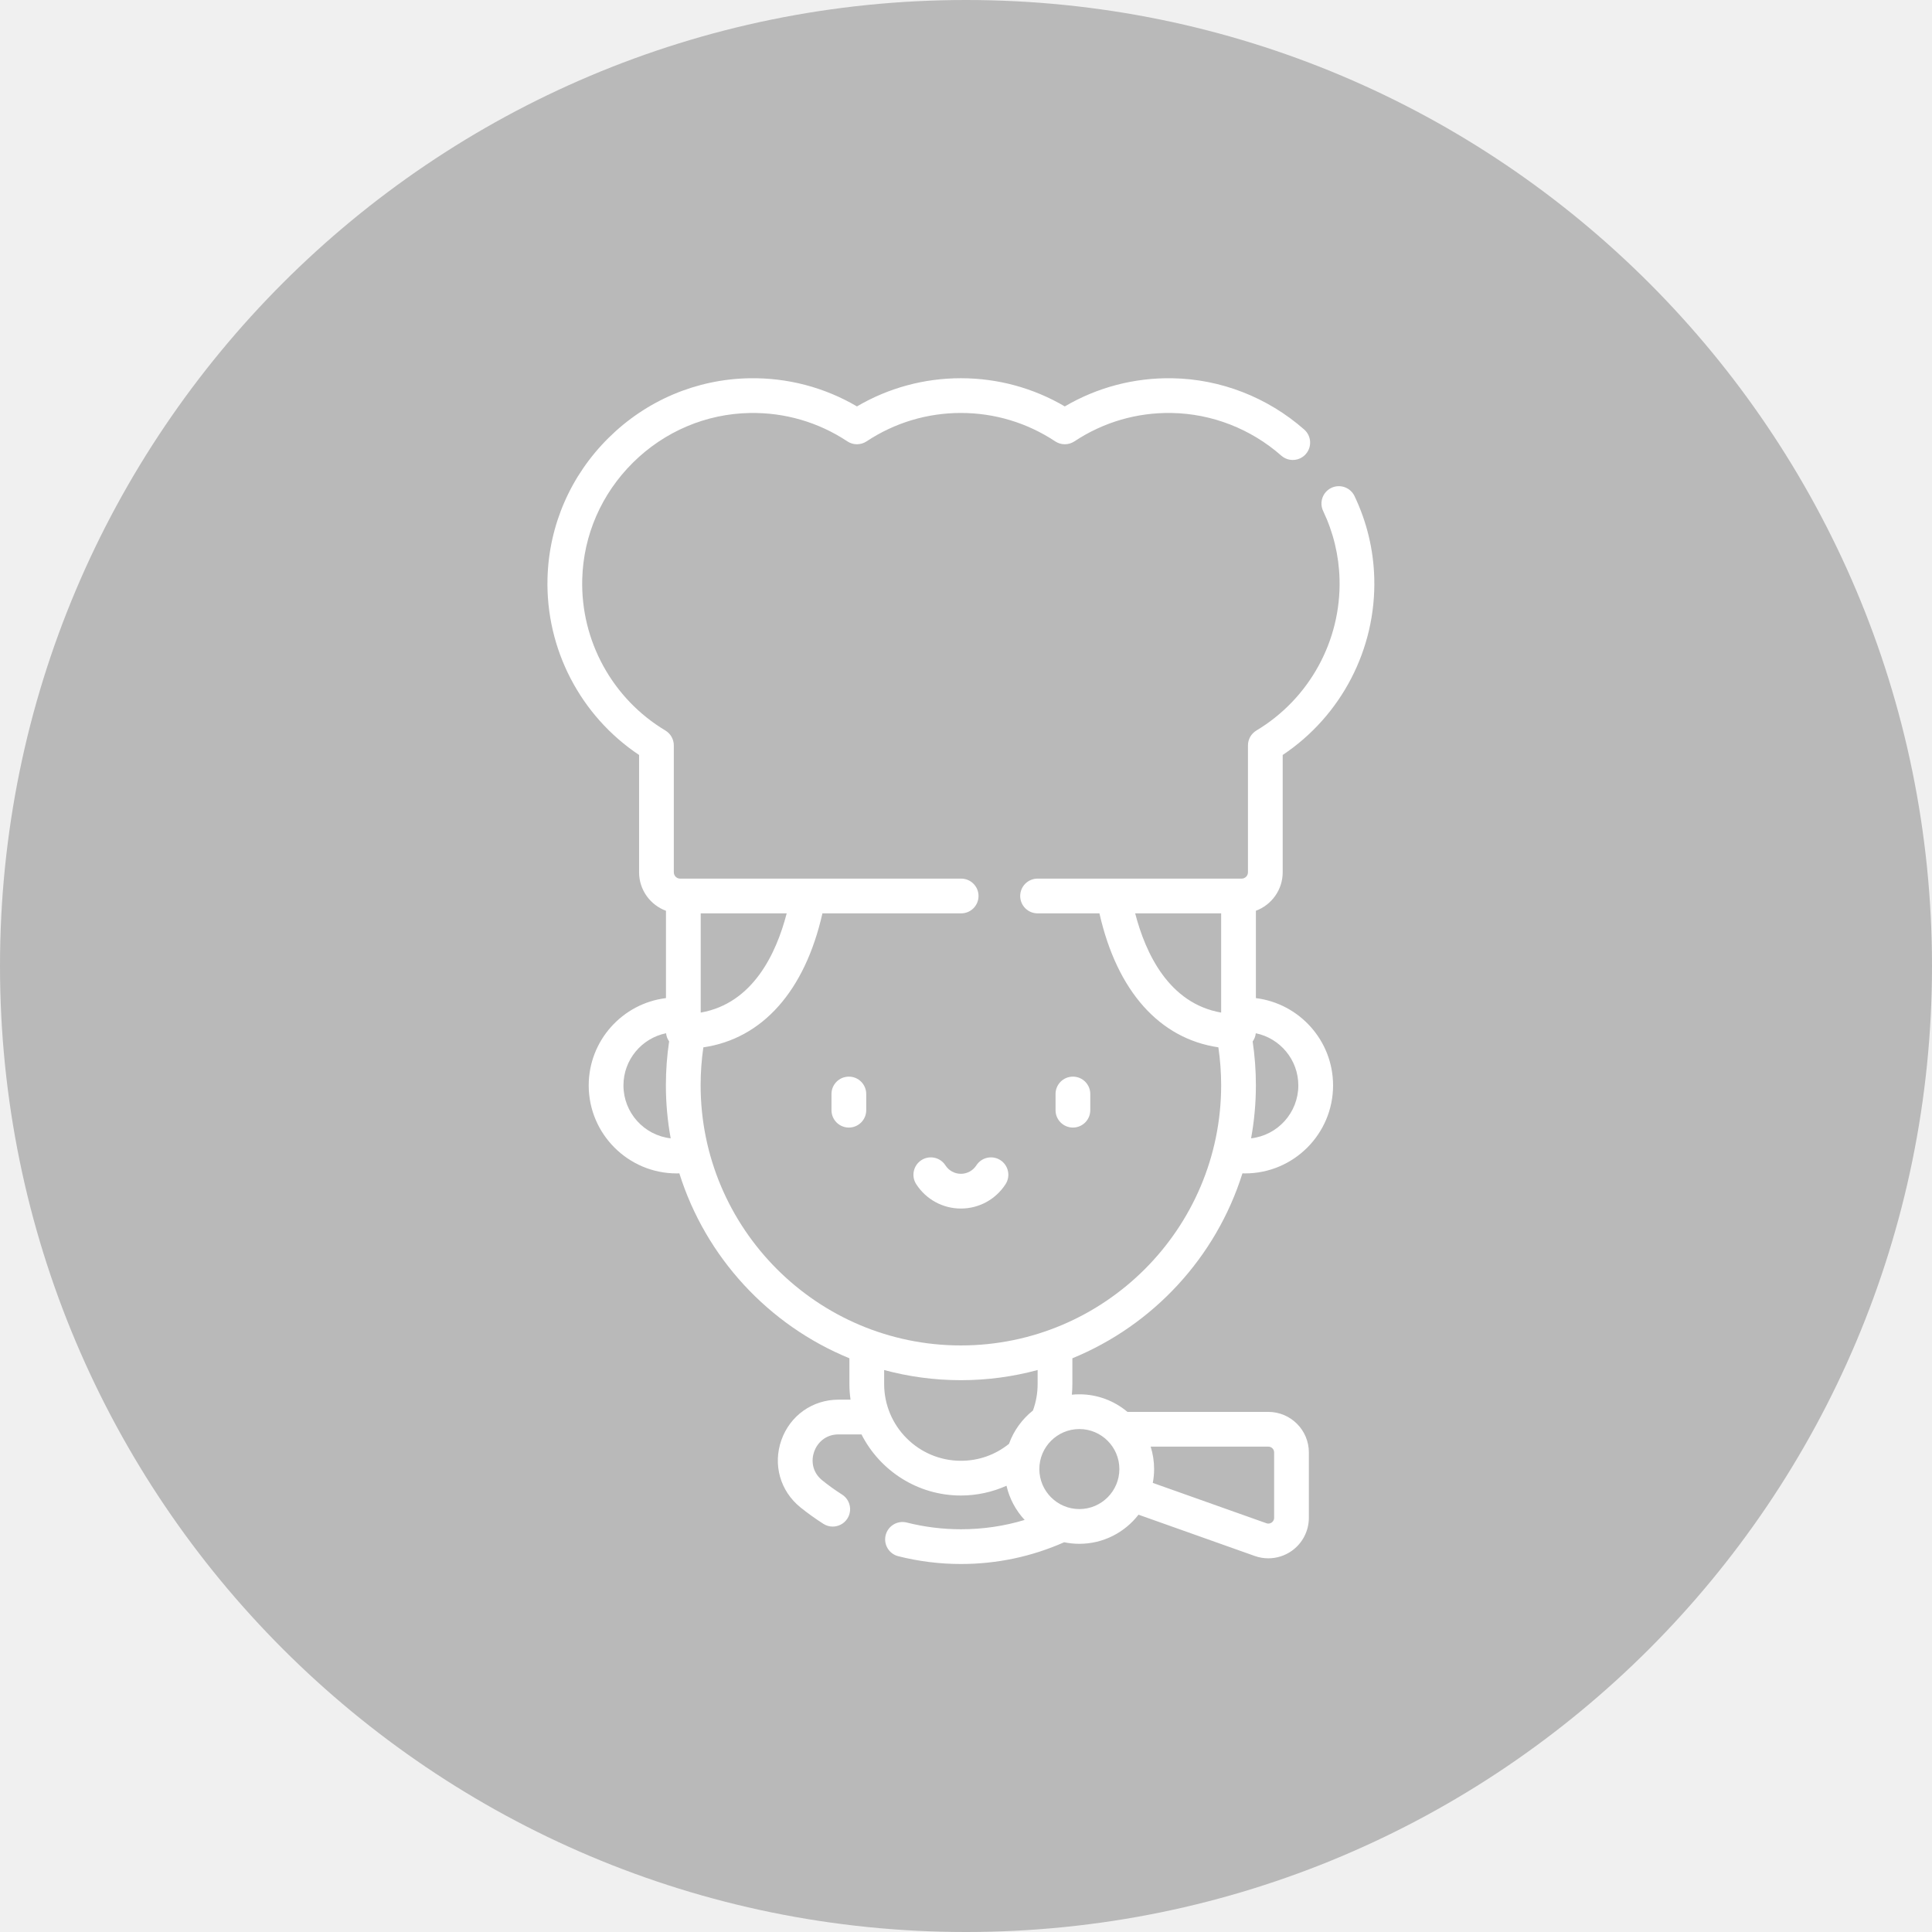
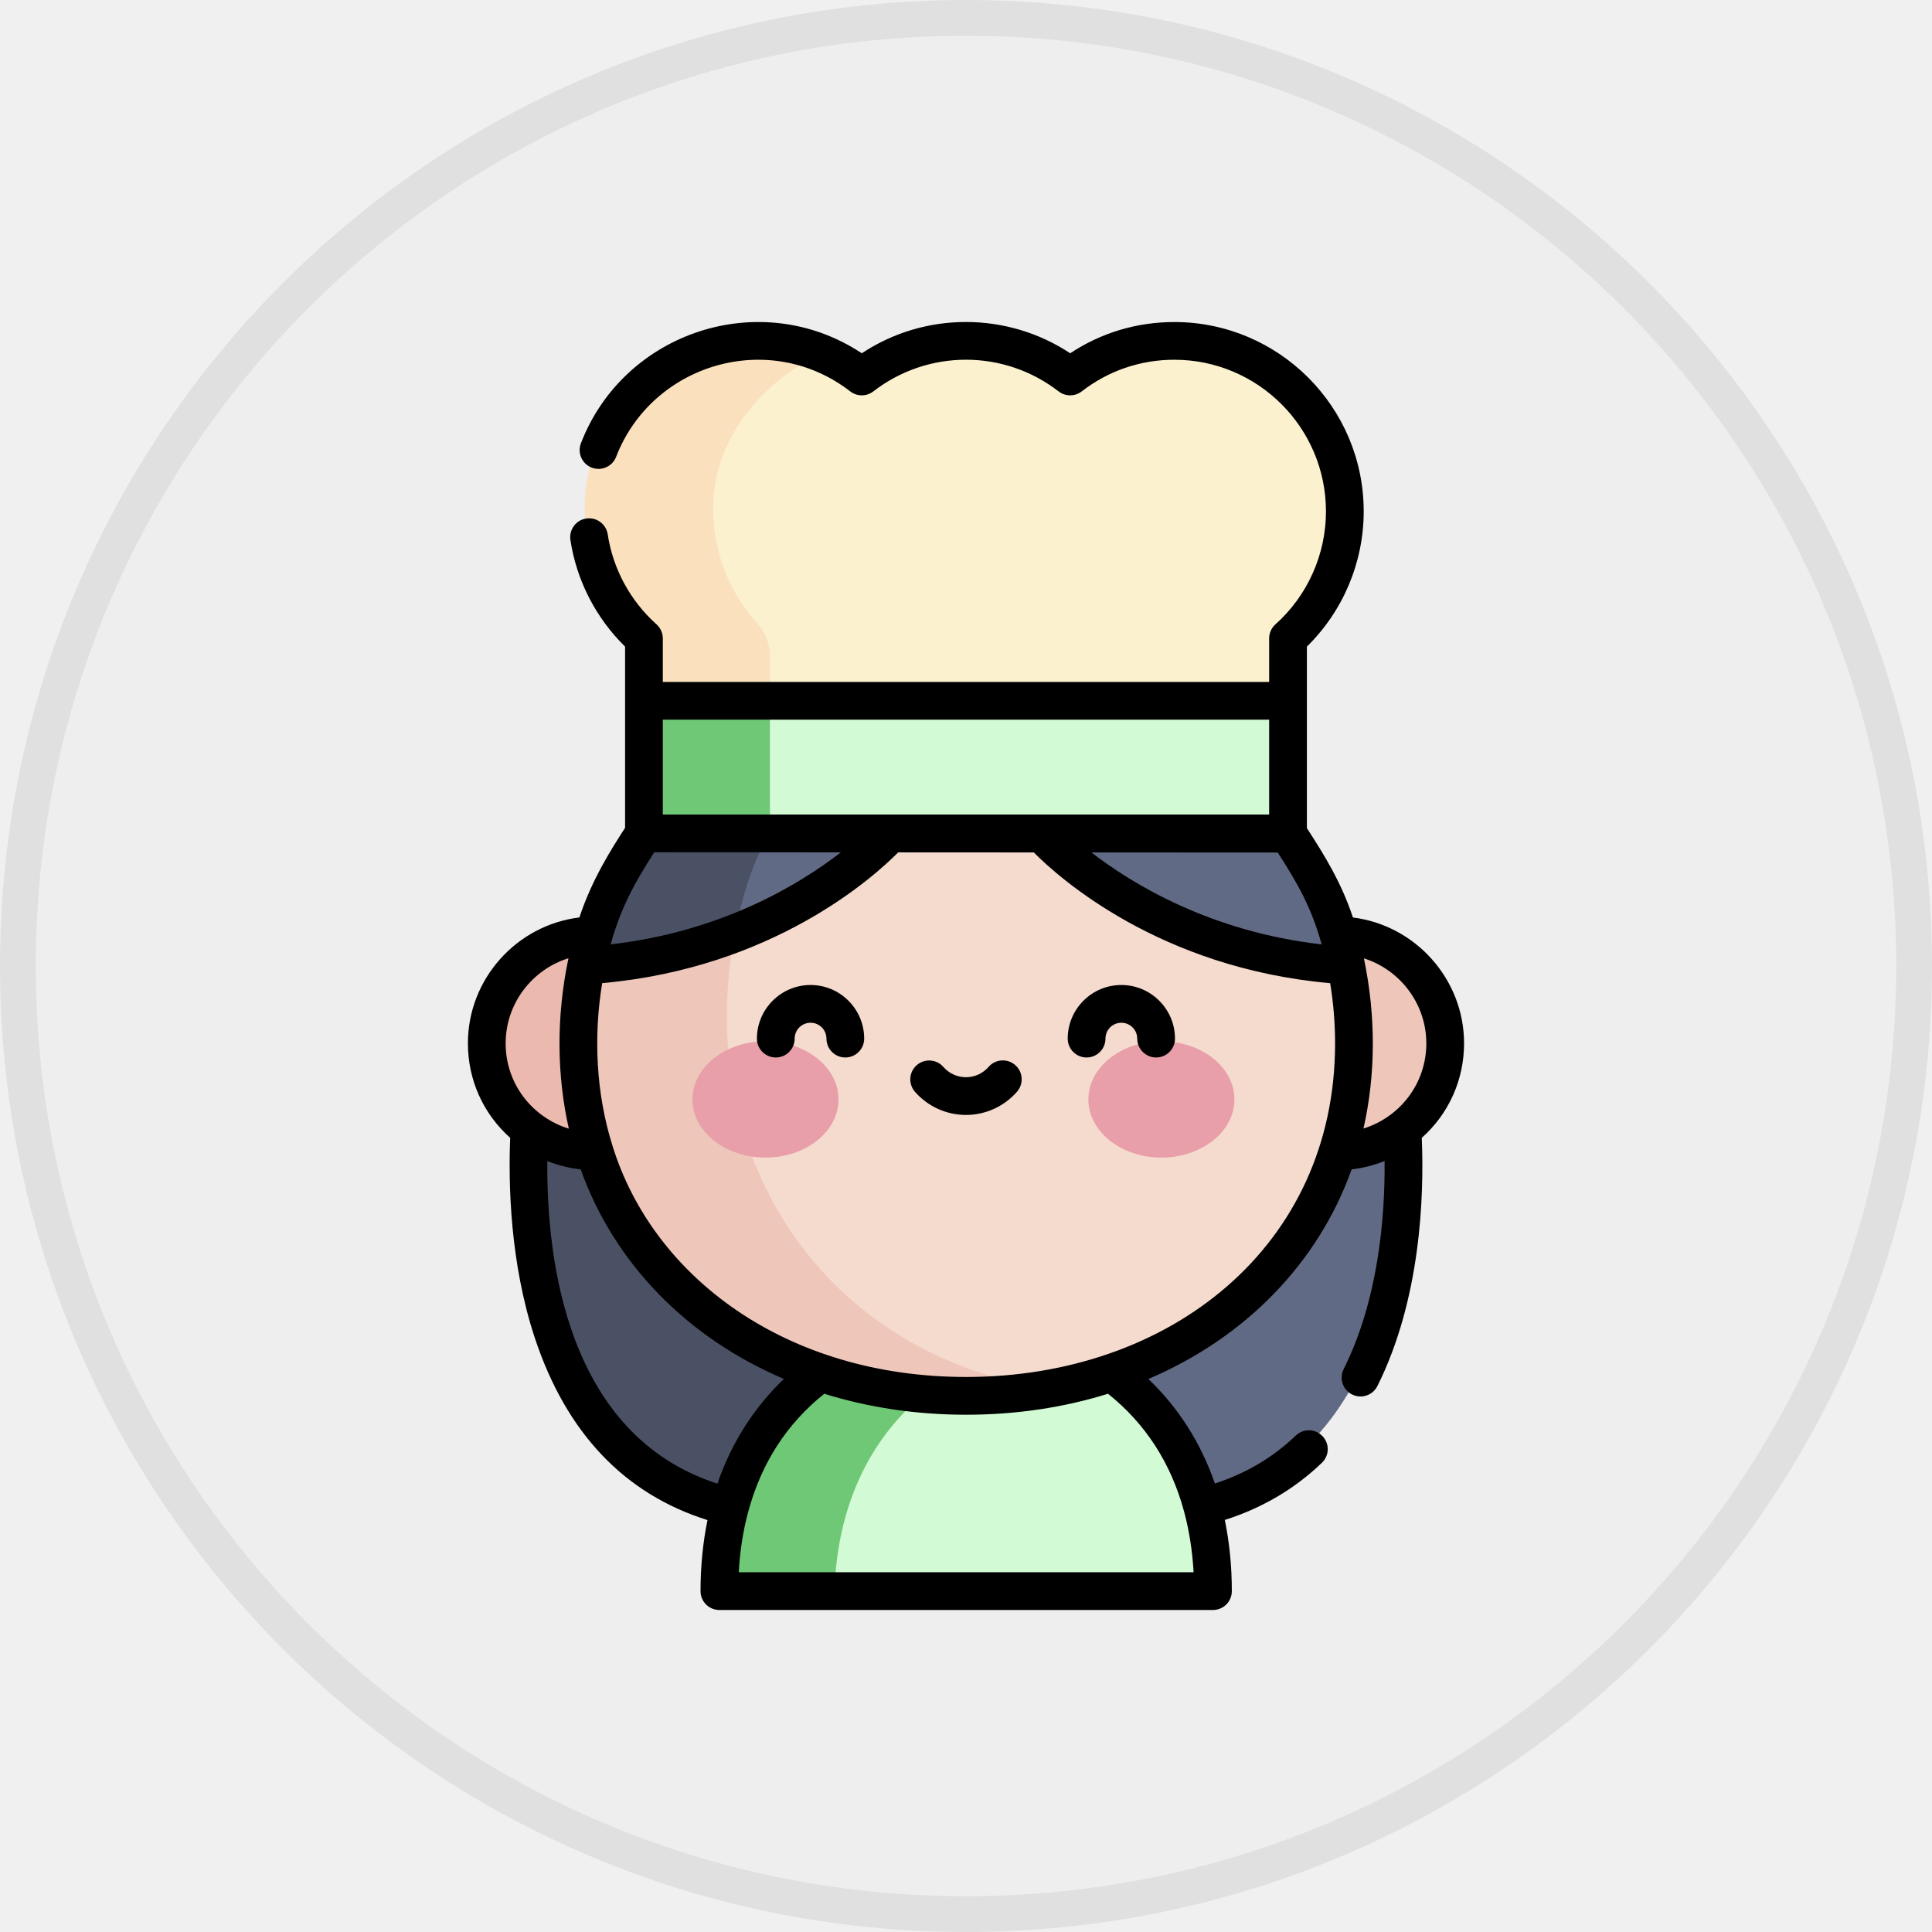
- <svg xmlns="http://www.w3.org/2000/svg" width="189" height="189" viewBox="0 0 189 189" fill="none">
-   <circle cx="94.5" cy="94.5" r="94.5" fill="#B9B9B9" />
-   <g clip-path="url(#clip0_165_16)">
-     <path d="M104.906 132.876C112.806 129.639 118.964 122.998 121.542 114.785C121.628 114.787 121.715 114.79 121.801 114.79C126.547 114.79 130.409 110.929 130.409 106.183C130.409 101.795 127.108 98.166 122.859 97.642V89.096C124.388 88.527 125.481 87.057 125.481 85.333V73.856C131.218 70.028 134.629 63.486 134.439 56.551C134.363 53.762 133.713 51.063 132.507 48.53C132.104 47.683 131.09 47.323 130.243 47.726C129.396 48.129 129.035 49.143 129.439 49.99C130.439 52.093 130.979 54.331 131.042 56.644C131.207 62.68 128.091 68.358 122.909 71.463C122.397 71.77 122.083 72.323 122.083 72.921V85.333C122.083 85.674 121.805 85.952 121.464 85.952H101.501C100.562 85.952 99.802 86.713 99.802 87.651C99.802 88.59 100.562 89.35 101.501 89.35H107.554C109.272 96.948 113.423 101.604 119.189 102.456C119.367 103.677 119.461 104.918 119.461 106.158C119.461 120.197 108.039 131.619 94 131.619C79.961 131.619 68.539 120.198 68.539 106.158C68.539 104.919 68.63 103.679 68.807 102.458C74.58 101.612 78.736 96.954 80.455 89.351H94.026C94.965 89.351 95.726 88.59 95.726 87.651C95.726 86.713 94.965 85.952 94.026 85.952H66.536C66.195 85.952 65.917 85.674 65.917 85.333V72.921C65.917 72.324 65.603 71.77 65.091 71.463C59.909 68.358 56.793 62.68 56.958 56.644C57.076 52.35 58.84 48.304 61.925 45.251C65.01 42.198 69.075 40.475 73.371 40.401C76.773 40.342 80.068 41.302 82.894 43.177C83.464 43.554 84.204 43.554 84.773 43.177C87.513 41.359 90.704 40.398 94 40.398C97.296 40.398 100.487 41.359 103.227 43.177C103.796 43.554 104.536 43.554 105.106 43.177C107.932 41.302 111.234 40.336 114.629 40.401C118.557 40.469 122.362 41.951 125.344 44.574C126.048 45.193 127.122 45.125 127.742 44.42C128.362 43.715 128.293 42.642 127.588 42.022C124.002 38.868 119.421 37.085 114.688 37.003C110.965 36.94 107.349 37.888 104.166 39.758C101.088 37.95 97.596 37 94 37C90.404 37 86.912 37.95 83.834 39.758C80.65 37.888 77.029 36.94 73.312 37.003C68.137 37.093 63.244 39.164 59.534 42.835C55.824 46.507 53.703 51.378 53.561 56.551C53.371 63.486 56.782 70.028 62.519 73.856V85.333C62.519 87.061 63.617 88.532 65.149 89.099V97.641C60.897 98.161 57.591 101.792 57.591 106.183C57.591 110.929 61.453 114.791 66.199 114.791C66.285 114.791 66.371 114.788 66.458 114.785C69.036 122.998 75.194 129.639 83.094 132.876V135.395C83.094 135.913 83.133 136.423 83.204 136.923H82.032C79.484 136.923 77.29 138.476 76.44 140.88C75.593 143.278 76.323 145.861 78.3 147.458C78.996 148.019 79.752 148.563 80.548 149.071C80.832 149.253 81.148 149.339 81.462 149.339C82.022 149.339 82.571 149.062 82.895 148.556C83.4 147.765 83.17 146.714 82.379 146.209C81.688 145.767 81.034 145.298 80.436 144.814C79.414 143.989 79.357 142.826 79.645 142.012C79.933 141.195 80.712 140.322 82.032 140.322H84.275C86.078 143.866 89.759 146.301 94 146.301C95.543 146.301 97.067 145.969 98.462 145.345C98.753 146.618 99.377 147.765 100.238 148.69C98.228 149.296 96.14 149.602 94 149.602C92.219 149.602 90.437 149.381 88.704 148.944C87.795 148.714 86.871 149.266 86.641 150.176C86.412 151.086 86.964 152.01 87.874 152.239C89.878 152.744 91.939 153 94 153C97.517 153 100.913 152.283 104.101 150.873C104.582 150.973 105.079 151.025 105.589 151.025C107.941 151.025 110.037 149.907 111.375 148.176L122.749 152.215C123.18 152.369 123.629 152.444 124.075 152.444C124.884 152.444 125.686 152.196 126.363 151.718C127.414 150.976 128.041 149.766 128.041 148.479V142.085C128.041 139.899 126.263 138.12 124.076 138.12H110.293C109.021 137.048 107.379 136.4 105.589 136.4C105.341 136.4 105.097 136.412 104.856 136.437C104.888 136.092 104.906 135.744 104.906 135.395V132.876H104.906ZM127.01 106.183C127.01 108.856 124.985 111.065 122.389 111.358C122.697 109.671 122.859 107.933 122.859 106.158C122.859 104.727 122.752 103.294 122.543 101.885C122.708 101.653 122.818 101.378 122.85 101.08C125.221 101.566 127.01 103.669 127.01 106.183ZM111.05 89.351H119.461V99.057C114.345 98.164 112.063 93.259 111.05 89.351ZM68.548 99.057V89.351H76.959C75.946 93.26 73.664 98.164 68.548 99.057ZM60.99 106.183C60.99 103.666 62.783 101.561 65.159 101.078C65.189 101.373 65.296 101.645 65.458 101.875C65.248 103.288 65.141 104.724 65.141 106.158C65.141 107.933 65.302 109.67 65.611 111.358C63.014 111.065 60.99 108.856 60.99 106.183ZM124.643 142.084V148.479C124.643 148.734 124.493 148.878 124.403 148.942C124.313 149.005 124.127 149.098 123.887 149.012L112.774 145.066C112.857 144.627 112.902 144.175 112.902 143.712C112.902 142.948 112.783 142.211 112.565 141.518H124.077C124.389 141.518 124.643 141.772 124.643 142.084ZM109.503 143.712C109.503 145.871 107.747 147.627 105.589 147.627C103.431 147.627 101.675 145.871 101.675 143.712C101.675 141.554 103.431 139.798 105.589 139.798C107.747 139.798 109.503 141.554 109.503 143.712ZM98.706 141.244C97.36 142.329 95.733 142.902 94 142.902C89.86 142.902 86.493 139.534 86.493 135.394V134.025C88.888 134.671 91.404 135.018 94 135.018C96.596 135.018 99.112 134.671 101.507 134.025V135.394C101.507 136.287 101.352 137.159 101.047 137.987C99.991 138.827 99.171 139.951 98.706 141.244Z" fill="white" />
-     <path d="M95.516 113.999C95.18 114.519 94.614 114.829 94 114.829C93.387 114.829 92.82 114.519 92.485 113.999C91.976 113.211 90.924 112.984 90.136 113.493C89.347 114.003 89.121 115.054 89.63 115.843C90.594 117.336 92.228 118.227 94.001 118.227C95.773 118.227 97.407 117.336 98.371 115.843C98.88 115.054 98.653 114.003 97.865 113.493C97.076 112.984 96.025 113.211 95.516 113.999Z" fill="white" />
-     <path d="M106.658 108.605V107.022C106.658 106.083 105.898 105.323 104.959 105.323C104.021 105.323 103.26 106.083 103.26 107.022V108.605C103.26 109.544 104.021 110.305 104.959 110.305C105.898 110.305 106.658 109.544 106.658 108.605Z" fill="white" />
-     <path d="M81.341 107.022V108.605C81.341 109.544 82.102 110.305 83.041 110.305C83.979 110.305 84.74 109.544 84.74 108.605V107.022C84.74 106.083 83.979 105.323 83.041 105.323C82.102 105.323 81.341 106.083 81.341 107.022Z" fill="white" />
-   </g>
-   <defs>
-     <clipPath id="clip0_165_16">
-       <rect width="116" height="116" fill="white" transform="translate(36 37)" />
-     </clipPath>
-   </defs>
+ <svg xmlns="http://www.w3.org/2000/svg" width="54" height="54" viewBox="0 0 54 54" fill="none">
+   <circle cx="27" cy="27" r="26.5" fill="#EEEEEE" stroke="#E0E0E0" />
+   <path d="M28.199 42.202L33.524 42.045C39.125 40.678 39.264 33.91 39.129 31.495L38.868 29.801H28.199V42.202Z" fill="#616A84" />
+   <path d="M25.659 42.202L20.334 42.045C14.732 40.678 14.594 33.91 14.729 31.495L14.99 29.801H25.659V42.202H25.659Z" fill="#4B5165" />
+   <path d="M37.515 14.026C37.441 12.167 36.284 10.573 34.664 9.859C33.295 9.255 31.747 9.348 30.488 10.031C30.086 10.249 29.596 10.247 29.194 10.03C27.794 9.271 26.082 9.262 24.666 10.03C24.264 10.247 23.774 10.249 23.372 10.031C23.257 9.968 23.14 9.911 23.02 9.859C19.68 9.859 19.125 12.167 19.051 14.026C18.998 15.335 19.474 16.531 20.281 17.422C20.509 17.674 20.636 18.001 20.635 18.341V19.517L21.753 21.9H34.554L35.931 19.517V18.341C35.931 18.001 36.056 17.673 36.285 17.422C37.092 16.531 37.568 15.335 37.515 14.026Z" fill="#FBF1CF" />
+   <path d="M21.52 18.341C21.52 18.001 21.394 17.673 21.166 17.422C20.358 16.531 19.883 15.335 19.936 14.026C20.01 12.167 21.399 10.573 23.019 9.858C22.386 9.58 21.681 9.435 20.94 9.46C18.463 9.544 16.443 11.549 16.344 14.026C16.291 15.335 16.767 16.531 17.574 17.422C17.802 17.673 17.928 18.001 17.928 18.341V19.517L19.002 21.899H21.52L21.52 18.341Z" fill="#FAE0BD" />
+   <path d="M21.52 19.518L20.787 21.621V23.685L21.52 24.389H35.93V19.518H21.52Z" fill="#D2FBD5" />
+   <path d="M17.928 19.518H21.52V24.389H17.928V19.518Z" fill="#6FC875" />
+   <path d="M16.521 26.072L16.527 26.083C17.045 27.002 17.319 28.038 17.322 29.093C17.325 30.148 17.058 31.186 16.545 32.107C14.886 32.104 13.535 30.758 13.535 29.09C13.535 27.433 14.869 26.089 16.521 26.072Z" fill="#EBB9AE" />
+   <path d="M37.349 26.072C38.996 26.095 40.324 27.437 40.324 29.09C40.324 30.755 38.977 32.099 37.324 32.107L37.232 31.9C36.825 30.979 36.624 29.98 36.644 28.973C36.664 27.966 36.905 26.976 37.349 26.072Z" fill="#EEC7BA" />
+   <path d="M30.999 38.298L28.694 36.586H28.408L24.223 38.298C22.507 39.553 21.681 42.766 23.355 44.401H33.832C33.832 41.581 32.716 39.553 30.999 38.298Z" fill="#D2FBD5" />
+   <path d="M26.149 38.712L28.372 37H25.053L22.831 38.712C21.115 39.967 20 41.995 20 44.815H23.318C23.318 41.995 24.433 39.967 26.149 38.712Z" fill="#6FC875" />
+   <path d="M37.323 32.108C37.616 31.177 37.774 30.168 37.774 29.09C37.774 28.359 37.701 27.63 37.554 26.914L29.047 23.223H24.812L20.812 24.96C15.429 29.776 20.037 38.773 29.071 38.773C29.738 38.665 30.383 38.505 31 38.298C34.03 37.28 36.38 35.103 37.323 32.108Z" fill="#F5DBCD" />
+   <path d="M20.813 24.961L16.315 26.915C16.169 27.631 16.095 28.36 16.096 29.091C16.096 30.169 16.253 31.178 16.546 32.109C17.489 35.104 19.839 37.281 22.869 38.299C24.125 38.721 25.497 38.944 26.935 38.944C27.666 38.944 28.381 38.886 29.072 38.774C22.532 37.683 18.936 31.507 20.813 24.961Z" fill="#EEC7BA" />
+   <path d="M37.347 26.073C37.428 26.35 37.496 26.631 37.554 26.914C32.001 26.573 29.047 23.223 29.047 23.223H35.93V23.23C36.323 23.842 36.932 24.726 37.285 25.866C37.306 25.934 37.327 26.003 37.347 26.073Z" fill="#616A84" />
+   <path d="M32.462 32.355C33.589 32.355 34.503 31.627 34.503 30.729C34.503 29.831 33.589 29.104 32.462 29.104C31.334 29.104 30.42 29.831 30.42 30.729C30.42 31.627 31.334 32.355 32.462 32.355Z" fill="#E89FA9" />
+   <path d="M24.811 23.223H21.52C19.498 23.381 19.145 25.243 20.563 25.977C23.354 24.875 24.811 23.223 24.811 23.223Z" fill="#616A84" />
+   <path d="M21.52 23.223H17.928C17.927 23.225 17.925 23.228 17.923 23.23C17.53 23.842 16.936 24.726 16.583 25.866C16.562 25.934 16.541 26.003 16.521 26.073C16.44 26.35 16.372 26.63 16.314 26.913C17.963 26.811 19.383 26.443 20.563 25.977C20.633 25.631 20.718 25.284 20.818 24.936C21.006 24.289 21.273 23.697 21.52 23.223Z" fill="#4B5165" />
+   <path d="M21.395 32.355C22.523 32.355 23.437 31.627 23.437 30.729C23.437 29.831 22.523 29.104 21.395 29.104C20.268 29.104 19.354 29.831 19.354 30.729C19.354 31.627 20.268 32.355 21.395 32.355Z" fill="#E89FA9" />
+   <path d="M40.921 29.161C40.921 27.365 39.56 25.863 37.815 25.644C37.492 24.671 37.032 23.924 36.528 23.146V18.073C37.54 17.08 38.116 15.716 38.116 14.293C38.116 11.375 35.742 9.001 32.824 9.001C31.775 9.001 30.776 9.301 29.912 9.874C28.173 8.722 25.867 8.695 24.087 9.874C21.268 8.006 17.44 9.268 16.237 12.389C16.186 12.519 16.19 12.664 16.247 12.792C16.303 12.92 16.408 13.02 16.539 13.07C16.811 13.175 17.116 13.04 17.221 12.768C18.224 10.168 21.498 9.185 23.765 10.94C23.857 11.011 23.971 11.05 24.087 11.05C24.204 11.05 24.318 11.011 24.41 10.94C25.934 9.76 28.062 9.758 29.589 10.94C29.681 11.011 29.795 11.05 29.912 11.05C30.028 11.05 30.142 11.011 30.234 10.94C30.982 10.361 31.877 10.055 32.824 10.055C35.16 10.055 37.061 11.956 37.061 14.293C37.061 15.496 36.547 16.648 35.649 17.451C35.593 17.501 35.549 17.561 35.519 17.629C35.489 17.697 35.473 17.77 35.473 17.844V19.061H18.526V17.844C18.526 17.77 18.51 17.697 18.48 17.629C18.45 17.561 18.405 17.501 18.35 17.451C17.617 16.795 17.132 15.901 16.986 14.935C16.942 14.647 16.673 14.449 16.386 14.493C16.317 14.503 16.251 14.527 16.192 14.562C16.133 14.598 16.081 14.645 16.04 14.701C15.999 14.757 15.969 14.82 15.953 14.887C15.936 14.955 15.933 15.024 15.943 15.093C16.114 16.222 16.654 17.271 17.471 18.073V23.138C17.077 23.75 16.548 24.576 16.194 25.643C14.444 25.856 13.078 27.359 13.078 29.161C13.078 30.184 13.506 31.131 14.26 31.803C14.208 33.083 14.253 35.298 14.95 37.4C15.828 40.048 17.45 41.757 19.775 42.487C19.646 43.114 19.58 43.78 19.58 44.473C19.58 44.764 19.816 45 20.107 45H33.902C34.194 45 34.43 44.764 34.43 44.473C34.43 43.778 34.363 43.111 34.234 42.483C35.278 42.151 36.191 41.614 36.953 40.88C37.052 40.783 37.109 40.65 37.111 40.511C37.112 40.373 37.059 40.239 36.963 40.139C36.867 40.039 36.735 39.981 36.596 39.977C36.458 39.974 36.323 40.025 36.222 40.12C35.589 40.73 34.828 41.181 33.956 41.464C33.567 40.334 32.936 39.342 32.097 38.543C34.812 37.388 36.843 35.3 37.779 32.684C38.095 32.648 38.405 32.57 38.7 32.451C38.713 34.026 38.527 36.324 37.555 38.269C37.524 38.331 37.506 38.398 37.501 38.468C37.496 38.537 37.505 38.606 37.527 38.672C37.549 38.737 37.584 38.798 37.629 38.85C37.674 38.903 37.73 38.946 37.791 38.976C37.853 39.007 37.921 39.026 37.99 39.031C38.059 39.035 38.129 39.027 38.194 39.005C38.26 38.983 38.321 38.948 38.373 38.903C38.425 38.857 38.468 38.802 38.499 38.74C39.707 36.32 39.808 33.453 39.739 31.803C40.493 31.131 40.921 30.184 40.921 29.161ZM39.866 29.161C39.866 30.315 39.097 31.238 38.11 31.542C38.447 30.054 38.465 28.421 38.121 26.786C39.13 27.105 39.866 28.054 39.866 29.161ZM36.941 26.396C33.854 26.044 31.674 24.728 30.506 23.826L35.713 23.828C36.285 24.713 36.661 25.386 36.941 26.396ZM35.473 20.115V22.767H18.526V20.115H35.473ZM18.286 23.821L23.502 23.823C22.34 24.724 20.166 26.041 17.068 26.395C17.347 25.39 17.722 24.699 18.286 23.821ZM14.133 29.161C14.133 28.048 14.874 27.098 15.889 26.783C15.539 28.439 15.567 30.076 15.899 31.546C14.915 31.248 14.133 30.327 14.133 29.161ZM15.298 32.451C15.597 32.571 15.91 32.65 16.23 32.685C17.165 35.3 19.196 37.388 21.911 38.542C21.072 39.342 20.441 40.335 20.052 41.468C15.857 40.113 15.272 35.244 15.298 32.451ZM33.096 42.25C33.239 42.78 33.328 43.348 33.361 43.945H20.649C20.681 43.349 20.77 42.782 20.913 42.253C21.279 40.896 21.994 39.789 23.039 38.956C24.29 39.345 25.622 39.542 27.005 39.542C28.387 39.542 29.719 39.345 30.969 38.956C32.015 39.789 32.73 40.895 33.096 42.25ZM27.004 38.487C21.963 38.487 18.246 35.683 17.118 32.02C16.656 30.552 16.587 28.962 16.831 27.479C21.593 27.053 24.402 24.534 25.105 23.824L28.895 23.826C29.602 24.538 32.414 27.058 37.178 27.48C37.27 28.036 37.316 28.598 37.316 29.161C37.316 34.847 32.69 38.487 27.004 38.487Z" fill="black" />
+   <path d="M22.656 27.531C21.829 27.531 21.156 28.204 21.156 29.03C21.156 29.321 21.392 29.557 21.684 29.557C21.975 29.557 22.211 29.321 22.211 29.03C22.211 28.785 22.41 28.586 22.656 28.586C22.773 28.586 22.886 28.633 22.97 28.716C23.053 28.799 23.099 28.912 23.1 29.03C23.1 29.321 23.336 29.557 23.627 29.557C23.918 29.557 24.154 29.321 24.154 29.03C24.154 28.204 23.482 27.531 22.656 27.531ZM31.342 27.531C30.515 27.531 29.843 28.204 29.843 29.03C29.843 29.321 30.079 29.557 30.37 29.557C30.662 29.557 30.898 29.321 30.898 29.03C30.898 28.912 30.945 28.799 31.028 28.716C31.111 28.633 31.224 28.586 31.342 28.586C31.587 28.586 31.786 28.785 31.786 29.03C31.786 29.321 32.023 29.557 32.314 29.557C32.605 29.557 32.841 29.321 32.841 29.03C32.841 28.204 32.168 27.531 31.342 27.531ZM28.375 29.768C28.27 29.676 28.132 29.63 27.993 29.64C27.853 29.649 27.723 29.714 27.632 29.82C27.472 30.003 27.241 30.109 26.999 30.109C26.756 30.109 26.526 30.003 26.366 29.82C26.274 29.715 26.144 29.651 26.005 29.642C25.866 29.633 25.729 29.679 25.624 29.771C25.519 29.862 25.454 29.991 25.444 30.13C25.434 30.269 25.48 30.406 25.57 30.512C25.93 30.926 26.451 31.163 26.999 31.163C27.546 31.163 28.067 30.926 28.427 30.512C28.519 30.407 28.565 30.269 28.555 30.129C28.546 29.99 28.481 29.86 28.375 29.768Z" fill="black" />
</svg>
